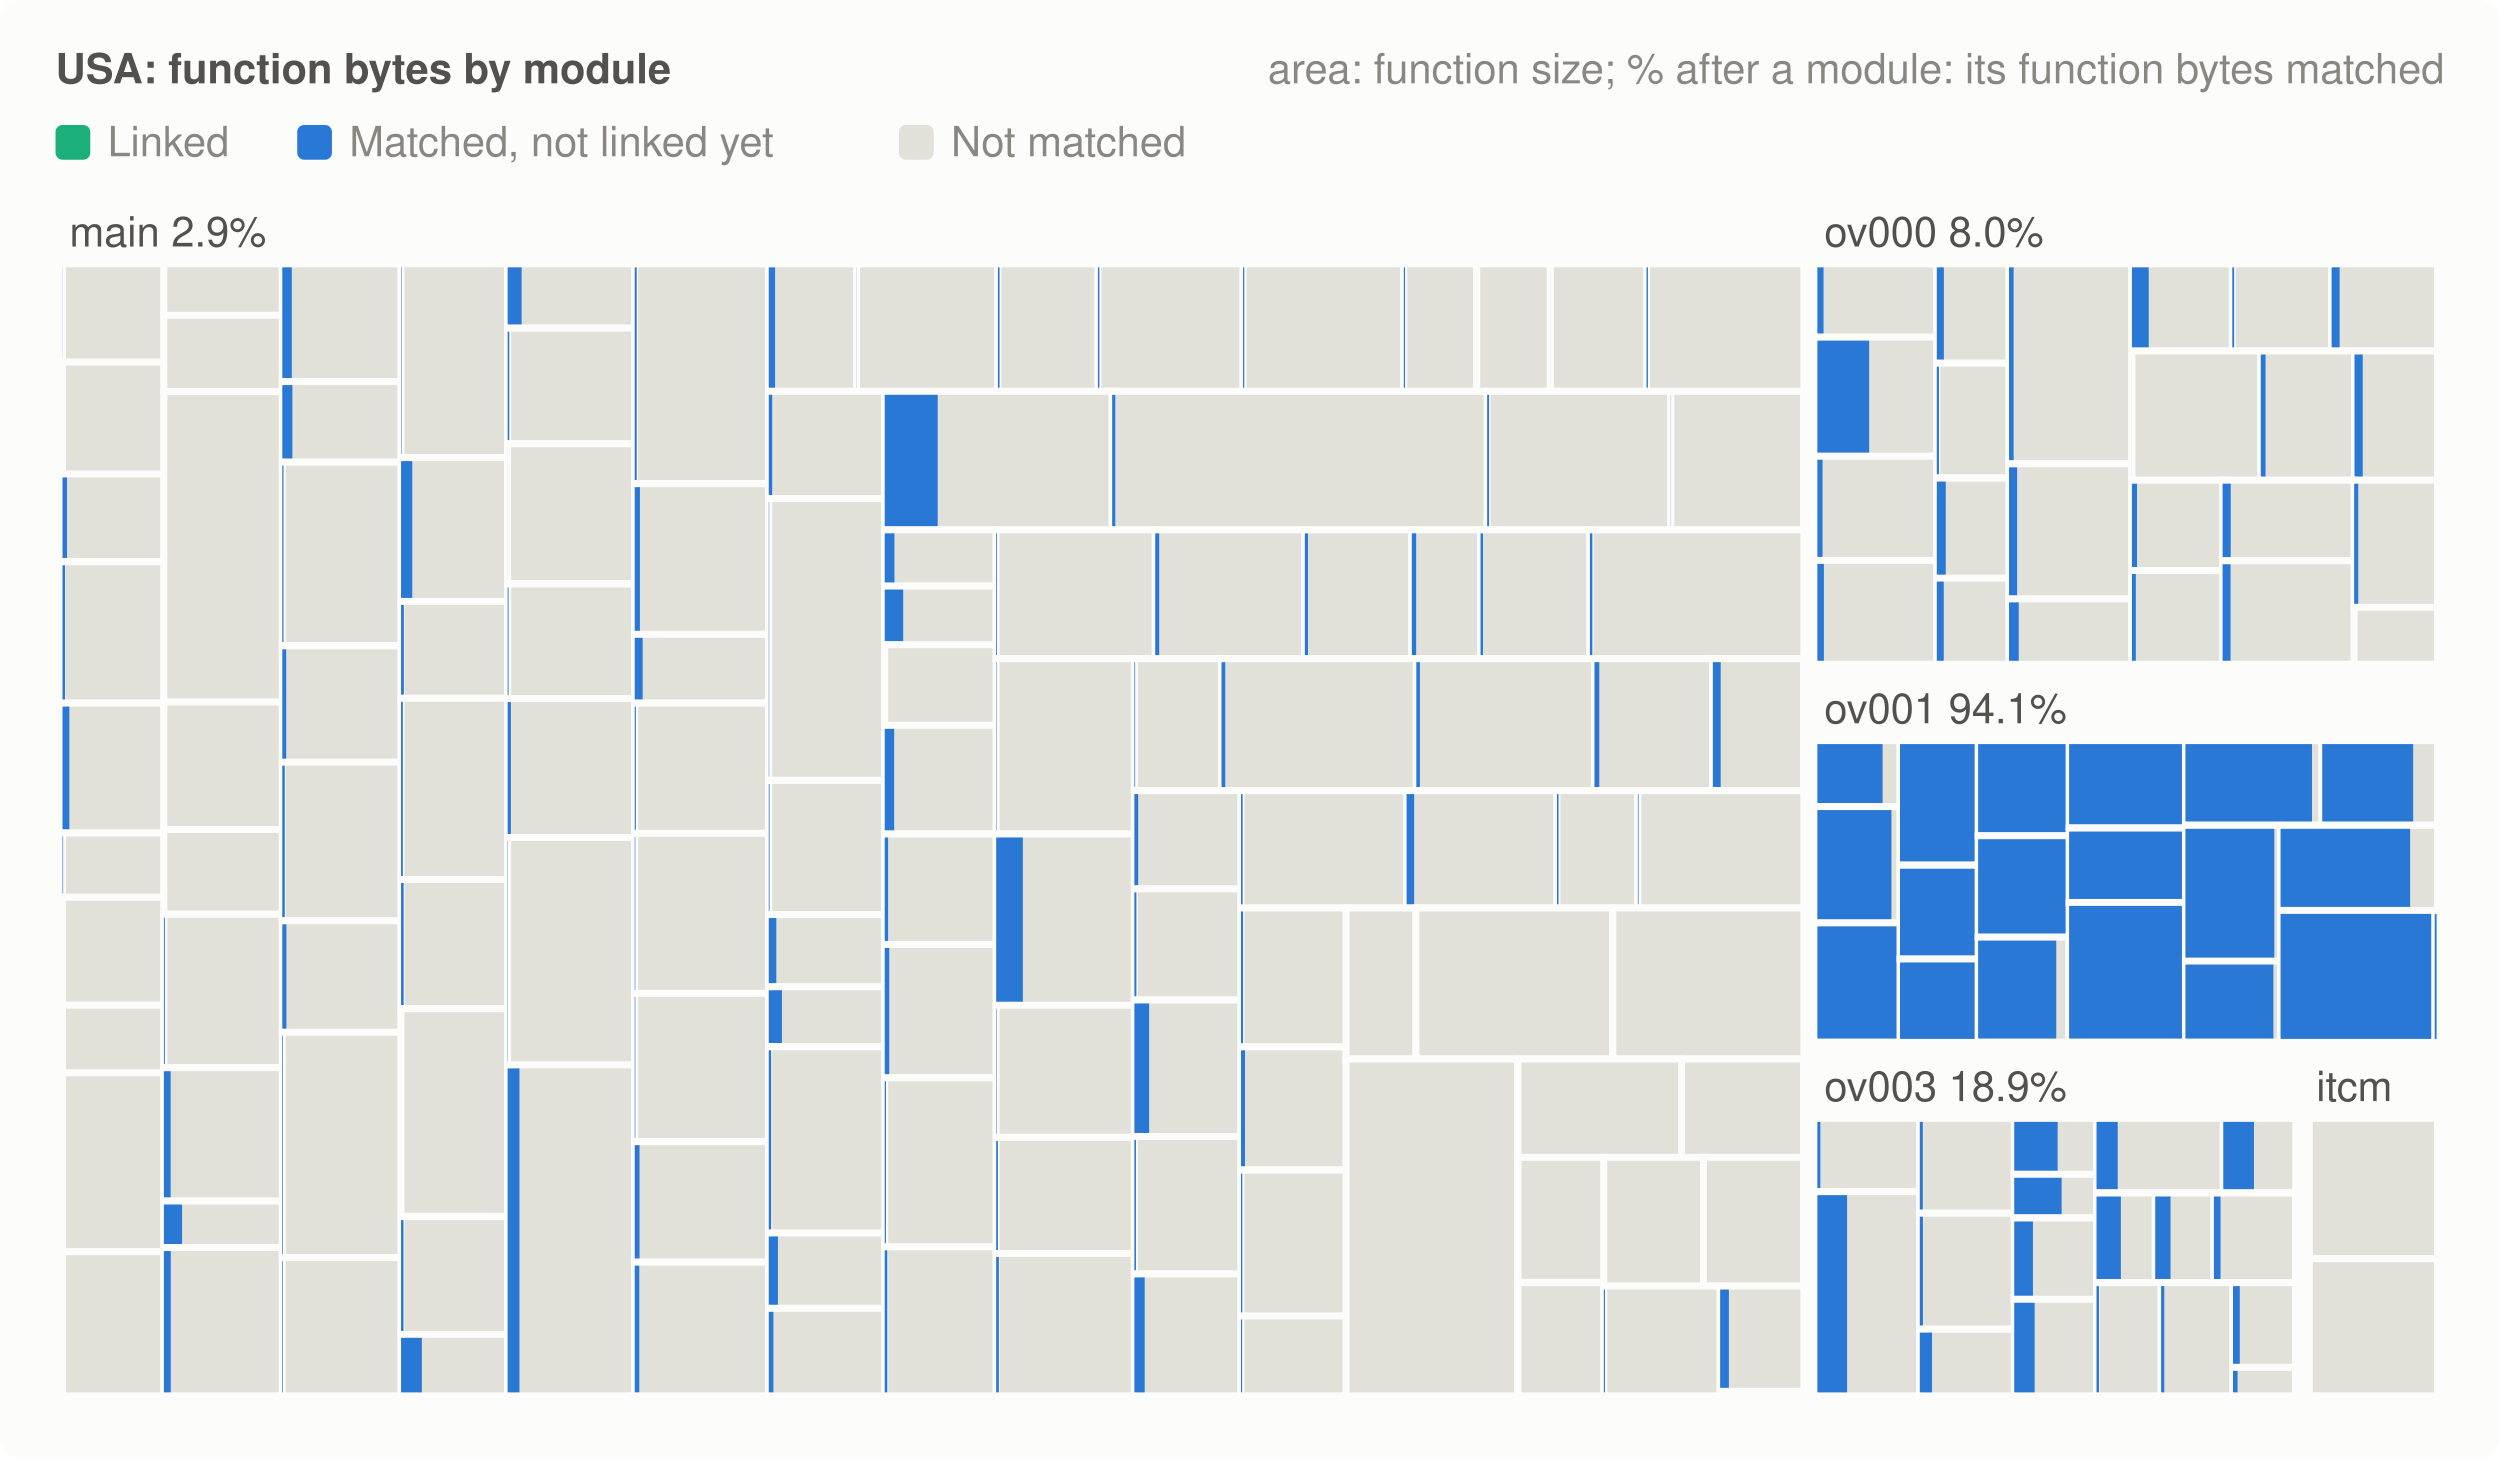
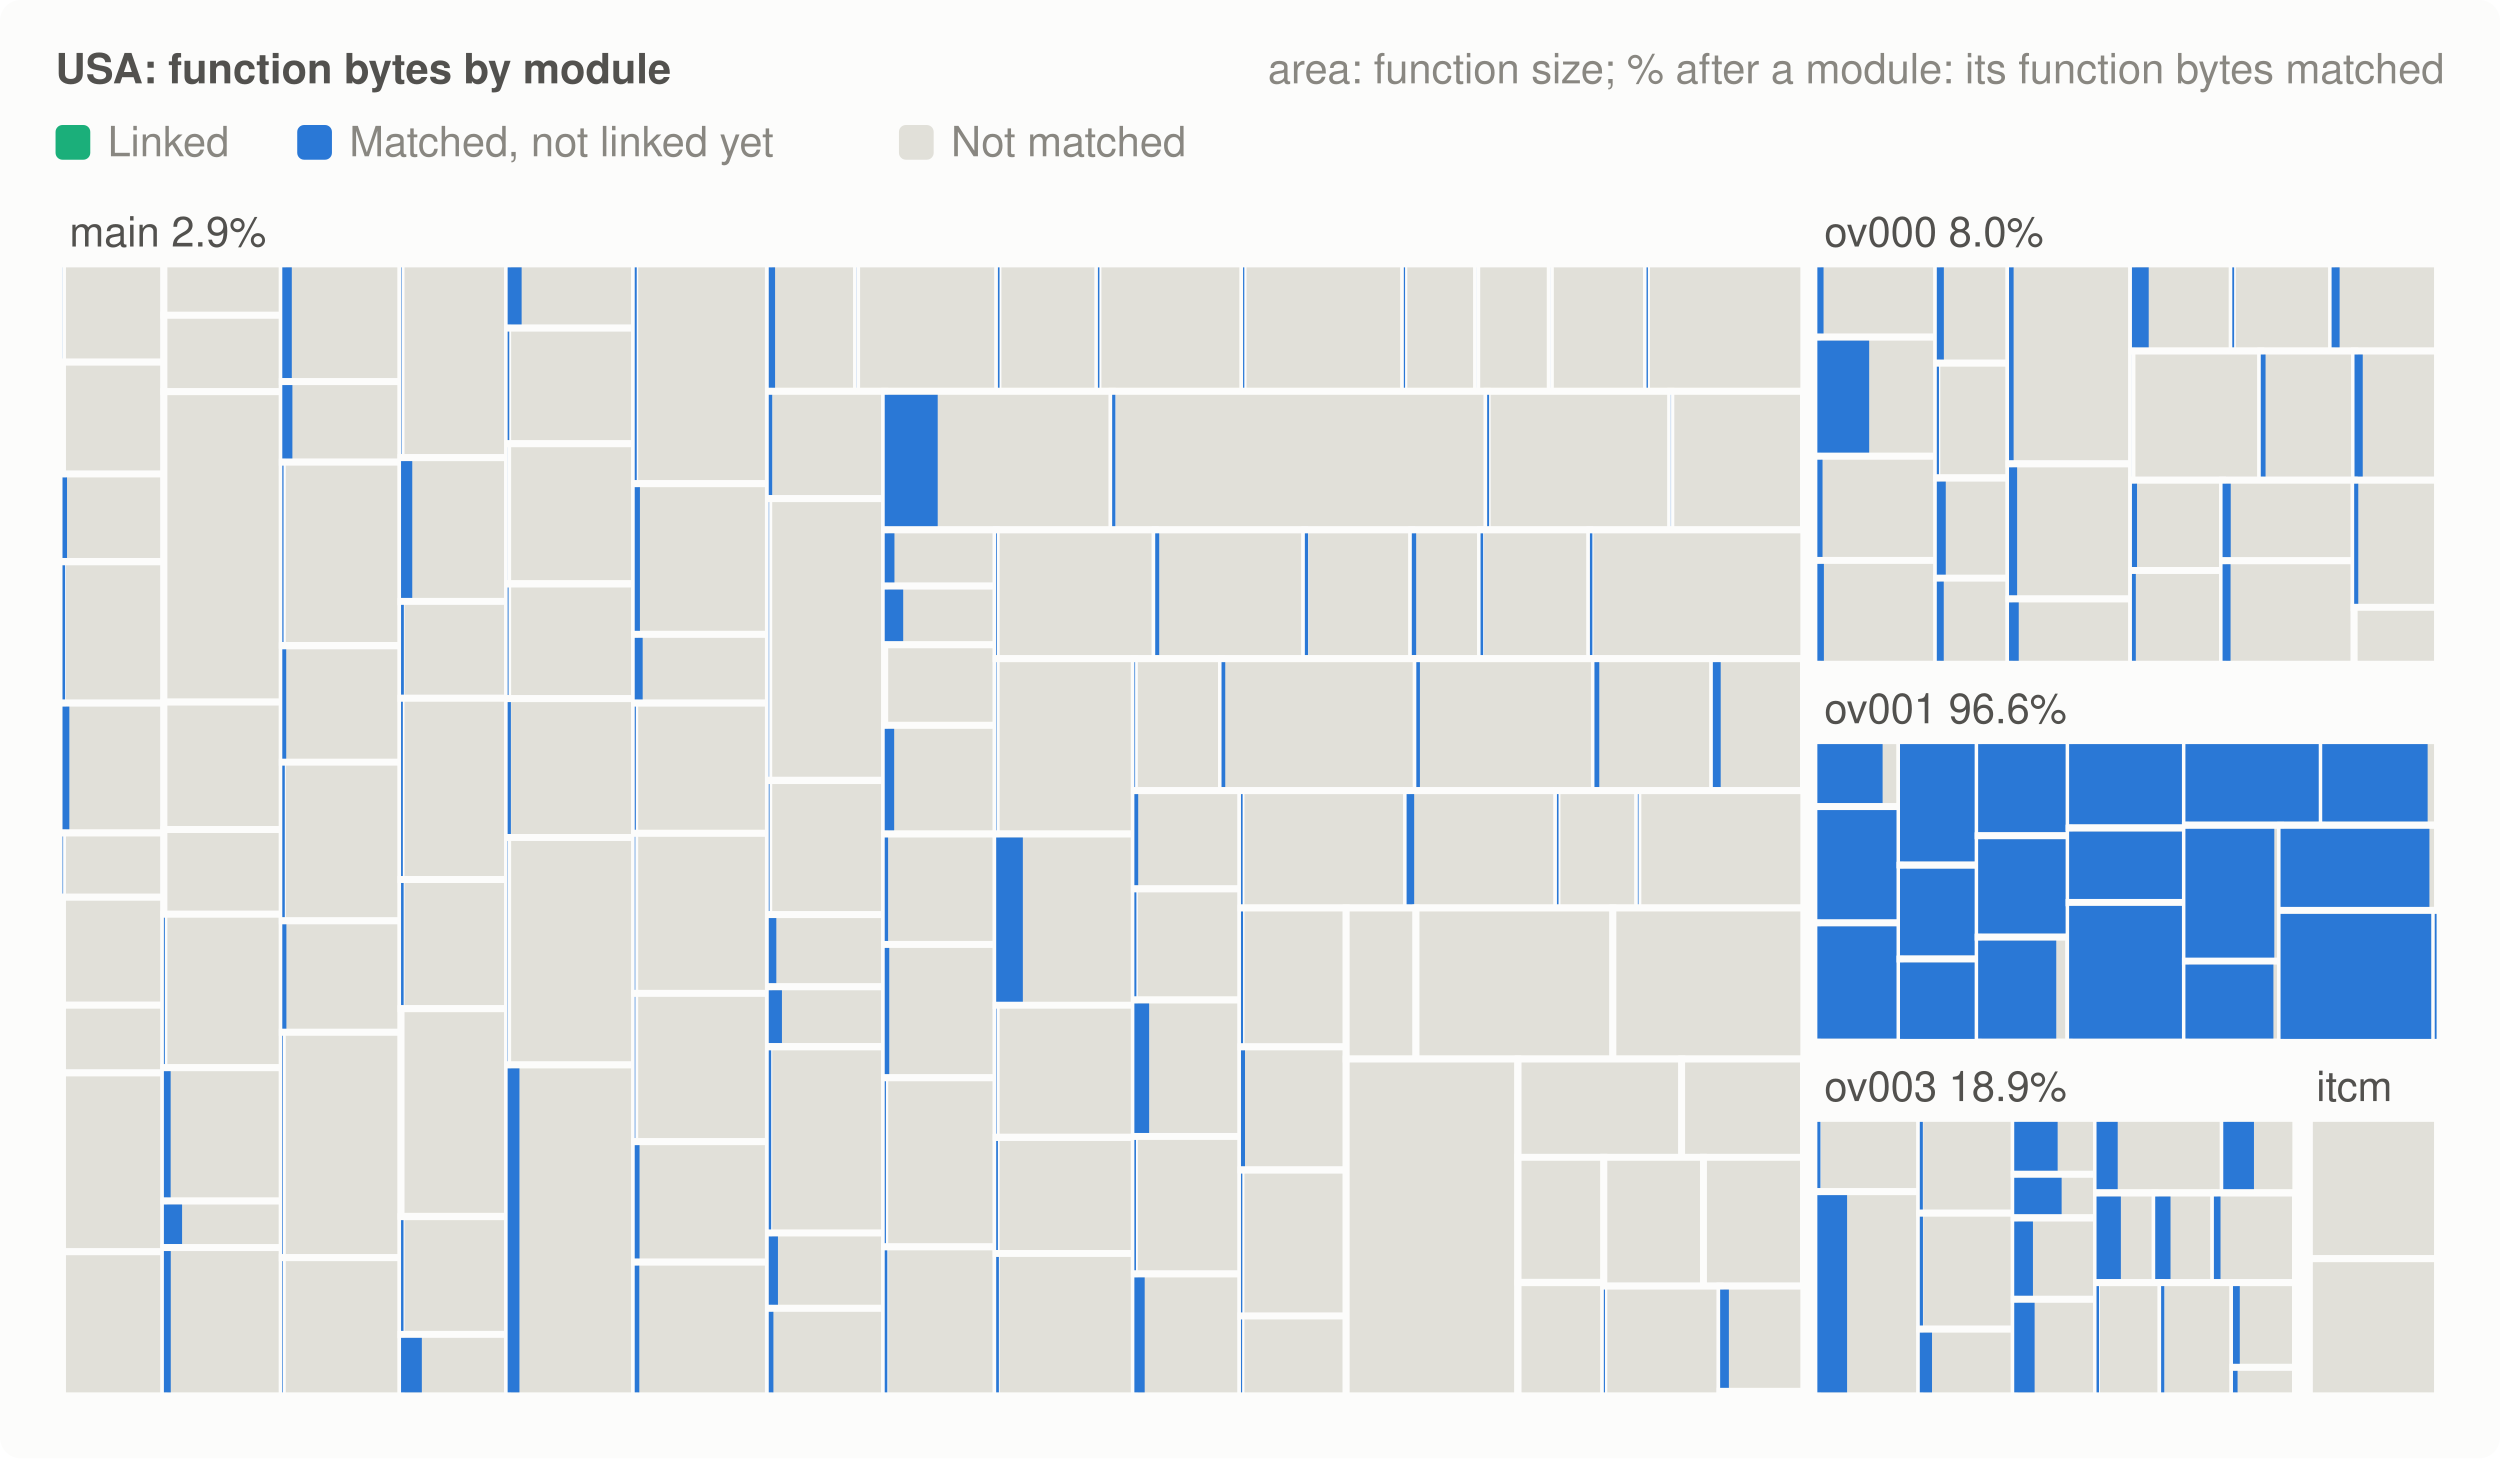
<svg xmlns="http://www.w3.org/2000/svg" viewBox="0 0 720 420" width="720" height="420" role="img" aria-label="Matched and linked code by module (USA)">
  <style>.bg{fill:#fcfcfb}.lbl{fill:#52514e}.muted{fill:#898781}.todo{fill:#e1e0d9}.gap{stroke:#fcfcfb}.matched{fill:#2a78d6}.linked{fill:#1baf7a}@media (prefers-color-scheme: dark){.bg{fill:#1a1a19}.lbl{fill:#c3c2b7}.muted{fill:#898781}.todo{fill:#2c2c2a}.gap{stroke:#1a1a19}.matched{fill:#3987e5}.linked{fill:#199e70}}text{font:12px -apple-system,BlinkMacSystemFont,'Segoe UI',Helvetica,Arial,sans-serif}.head{font-weight:600}</style>
  <rect class="bg" width="720" height="420" rx="6" />
  <text class="lbl head" x="16" y="24">USA: function bytes by module</text>
  <text class="muted" x="704" y="24" text-anchor="end">area: function size; % after a module: its function bytes matched</text>
  <rect class="linked" x="16" y="36" width="10" height="10" rx="2" />
  <text class="muted" x="31" y="45">Linked</text>
  <rect class="matched" x="85.6" y="36" width="10" height="10" rx="2" />
  <text class="muted" x="100.6" y="45">Matched, not linked yet</text>
  <rect class="todo" x="258.9" y="36" width="10" height="10" rx="2" />
  <text class="muted" x="273.9" y="45">Not matched</text>
  <rect class="todo gap" x="18.0" y="76.0" width="29.2" height="28.3" stroke-width="2" />
  <rect class="matched" x="18.0" y="77.0" width="0.03" height="26.3" />
  <rect class="todo gap" x="18.0" y="104.3" width="29.2" height="32.3" stroke-width="2" />
  <rect class="todo gap" x="18.0" y="136.5" width="29.2" height="25.2" stroke-width="2" />
  <rect class="matched" x="18.0" y="137.5" width="1.30" height="23.2" />
  <rect class="todo gap" x="18.0" y="161.8" width="29.2" height="40.7" stroke-width="2" />
  <rect class="matched" x="18.0" y="162.8" width="0.75" height="38.7" />
  <rect class="todo gap" x="18.0" y="202.5" width="29.2" height="37.4" stroke-width="2" />
  <rect class="matched" x="18.0" y="203.5" width="1.97" height="35.4" />
  <rect class="todo gap" x="18.0" y="239.9" width="29.2" height="18.5" stroke-width="2" />
  <rect class="matched" x="18.0" y="240.9" width="0.18" height="16.5" />
  <rect class="todo gap" x="18.0" y="258.4" width="29.2" height="31.1" stroke-width="2" />
  <rect class="todo gap" x="18.0" y="289.5" width="29.2" height="19.5" stroke-width="2" />
  <rect class="todo gap" x="18.0" y="309.0" width="29.2" height="51.5" stroke-width="2" />
  <rect class="todo gap" x="18.0" y="360.5" width="29.2" height="41.5" stroke-width="2" />
  <rect class="todo gap" x="47.2" y="76.0" width="34.1" height="14.8" stroke-width="2" />
  <rect class="todo gap" x="47.2" y="90.8" width="34.1" height="22.0" stroke-width="2" />
  <rect class="todo gap" x="47.2" y="112.8" width="34.1" height="89.4" stroke-width="2" />
  <rect class="todo gap" x="47.2" y="202.2" width="34.1" height="36.7" stroke-width="2" />
  <rect class="todo gap" x="47.2" y="238.9" width="34.1" height="24.4" stroke-width="2" />
  <rect class="todo gap" x="47.2" y="263.3" width="34.1" height="44.2" stroke-width="2" />
  <rect class="matched" x="47.2" y="264.3" width="0.28" height="42.2" />
  <rect class="todo gap" x="47.2" y="307.5" width="34.1" height="38.4" stroke-width="2" />
  <rect class="matched" x="47.2" y="308.5" width="1.95" height="36.4" />
  <rect class="todo gap" x="47.2" y="345.9" width="34.1" height="13.4" stroke-width="2" />
  <rect class="matched" x="47.2" y="346.9" width="5.24" height="11.4" />
  <rect class="todo gap" x="47.2" y="359.3" width="34.1" height="42.7" stroke-width="2" />
  <rect class="matched" x="47.2" y="360.3" width="1.98" height="40.7" />
  <rect class="todo gap" x="81.3" y="76.0" width="34.2" height="33.9" stroke-width="2" />
  <rect class="matched" x="81.3" y="77.0" width="2.74" height="31.9" />
  <rect class="todo gap" x="81.3" y="109.9" width="34.2" height="23.2" stroke-width="2" />
  <rect class="matched" x="81.3" y="110.9" width="2.91" height="21.2" />
  <rect class="todo gap" x="81.3" y="133.1" width="34.2" height="52.8" stroke-width="2" />
  <rect class="matched" x="81.3" y="134.1" width="0.36" height="50.8" />
  <rect class="todo gap" x="81.3" y="186.0" width="34.2" height="33.6" stroke-width="2" />
  <rect class="matched" x="81.3" y="187.0" width="1.13" height="31.6" />
  <rect class="todo gap" x="81.3" y="219.5" width="34.2" height="45.7" stroke-width="2" />
  <rect class="matched" x="81.3" y="220.5" width="0.72" height="43.7" />
  <rect class="todo gap" x="81.3" y="265.2" width="34.2" height="32.1" stroke-width="2" />
  <rect class="matched" x="81.3" y="266.2" width="1.18" height="30.1" />
  <rect class="todo gap" x="81.3" y="297.3" width="34.2" height="64.9" stroke-width="2" />
  <rect class="matched" x="81.3" y="298.3" width="0.20" height="62.9" />
  <rect class="todo gap" x="81.3" y="362.2" width="34.2" height="39.8" stroke-width="2" />
  <rect class="matched" x="81.3" y="363.2" width="0.19" height="37.8" />
  <rect class="todo gap" x="115.5" y="76.0" width="30.7" height="55.8" stroke-width="2" />
  <rect class="matched" x="115.5" y="77.0" width="0.15" height="53.8" />
  <rect class="todo gap" x="115.5" y="131.8" width="30.7" height="41.5" stroke-width="2" />
  <rect class="matched" x="115.5" y="132.8" width="3.23" height="39.5" />
  <rect class="todo gap" x="115.5" y="173.2" width="30.7" height="27.9" stroke-width="2" />
  <rect class="matched" x="115.5" y="174.2" width="0.81" height="25.9" />
  <rect class="todo gap" x="115.5" y="201.1" width="30.7" height="52.2" stroke-width="2" />
  <rect class="matched" x="115.5" y="202.1" width="0.52" height="50.2" />
  <rect class="todo gap" x="115.5" y="253.3" width="30.7" height="37.2" stroke-width="2" />
  <rect class="matched" x="115.5" y="254.3" width="0.75" height="35.2" />
  <rect class="todo gap" x="115.5" y="290.5" width="30.7" height="59.8" stroke-width="2" />
  <rect class="todo gap" x="115.5" y="350.4" width="30.7" height="34.0" stroke-width="2" />
  <rect class="matched" x="115.5" y="351.4" width="0.71" height="32.0" />
  <rect class="todo gap" x="115.5" y="384.3" width="30.7" height="17.7" stroke-width="2" />
  <rect class="matched" x="115.5" y="385.3" width="5.99" height="15.7" />
  <rect class="todo gap" x="146.2" y="76.0" width="36.6" height="18.5" stroke-width="2" />
  <rect class="matched" x="146.2" y="77.0" width="4.03" height="16.5" />
  <rect class="todo gap" x="146.2" y="94.5" width="36.6" height="33.3" stroke-width="2" />
  <rect class="matched" x="146.2" y="95.5" width="0.47" height="31.3" />
  <rect class="todo gap" x="146.2" y="127.8" width="36.6" height="40.3" stroke-width="2" />
  <rect class="matched" x="146.2" y="128.8" width="0.02" height="38.3" />
  <rect class="todo gap" x="146.2" y="168.2" width="36.6" height="33.0" stroke-width="2" />
  <rect class="matched" x="146.2" y="169.2" width="0.27" height="31.0" />
  <rect class="todo gap" x="146.2" y="201.2" width="36.6" height="40.0" stroke-width="2" />
  <rect class="matched" x="146.2" y="202.2" width="0.94" height="38.0" />
  <rect class="todo gap" x="146.2" y="241.2" width="36.6" height="65.5" stroke-width="2" />
  <rect class="matched" x="146.2" y="242.2" width="0.10" height="63.5" />
  <rect class="todo gap" x="146.2" y="306.7" width="36.6" height="95.3" stroke-width="2" />
  <rect class="matched" x="146.2" y="307.7" width="3.40" height="93.3" />
  <rect class="todo gap" x="182.8" y="76.0" width="38.5" height="63.3" stroke-width="2" />
  <rect class="matched" x="182.8" y="77.0" width="0.58" height="61.3" />
  <rect class="todo gap" x="182.8" y="139.3" width="38.5" height="43.4" stroke-width="2" />
  <rect class="matched" x="182.8" y="140.3" width="1.50" height="41.4" />
  <rect class="todo gap" x="182.8" y="182.7" width="38.5" height="19.8" stroke-width="2" />
  <rect class="matched" x="182.8" y="183.7" width="2.29" height="17.8" />
  <rect class="todo gap" x="182.8" y="202.5" width="38.5" height="37.5" stroke-width="2" />
  <rect class="matched" x="182.8" y="203.5" width="0.33" height="35.5" />
  <rect class="todo gap" x="182.8" y="240.0" width="38.5" height="46.1" stroke-width="2" />
  <rect class="matched" x="182.8" y="241.0" width="0.17" height="44.1" />
  <rect class="todo gap" x="182.8" y="286.1" width="38.5" height="42.7" stroke-width="2" />
  <rect class="matched" x="182.8" y="287.1" width="0.18" height="40.7" />
  <rect class="todo gap" x="182.8" y="328.8" width="38.5" height="34.7" stroke-width="2" />
  <rect class="matched" x="182.8" y="329.8" width="1.39" height="32.7" />
  <rect class="todo gap" x="182.8" y="363.5" width="38.5" height="38.5" stroke-width="2" />
  <rect class="matched" x="182.8" y="364.5" width="1.32" height="36.5" />
  <rect class="todo gap" x="221.4" y="76.0" width="25.3" height="36.7" stroke-width="2" />
  <rect class="matched" x="221.4" y="77.0" width="1.82" height="34.7" />
  <rect class="todo gap" x="246.7" y="76.0" width="40.7" height="36.7" stroke-width="2" />
  <rect class="matched" x="246.7" y="77.0" width="0.04" height="34.7" />
  <rect class="todo gap" x="287.4" y="76.0" width="28.9" height="36.7" stroke-width="2" />
  <rect class="matched" x="287.4" y="77.0" width="0.47" height="34.7" />
  <rect class="todo gap" x="316.2" y="76.0" width="41.8" height="36.7" stroke-width="2" />
  <rect class="matched" x="316.2" y="77.0" width="0.43" height="34.7" />
  <rect class="todo gap" x="358.0" y="76.0" width="46.3" height="36.7" stroke-width="2" />
  <rect class="matched" x="358.0" y="77.0" width="0.36" height="34.7" />
  <rect class="todo gap" x="404.3" y="76.0" width="21.0" height="36.7" stroke-width="2" />
  <rect class="matched" x="404.3" y="77.0" width="0.36" height="34.7" />
  <rect class="todo gap" x="425.3" y="76.0" width="21.2" height="36.7" stroke-width="2" />
  <rect class="matched" x="425.3" y="77.0" width="0.01" height="34.7" />
  <rect class="todo gap" x="446.5" y="76.0" width="27.7" height="36.7" stroke-width="2" />
  <rect class="matched" x="446.5" y="77.0" width="0.01" height="34.7" />
  <rect class="todo gap" x="474.2" y="76.0" width="45.3" height="36.7" stroke-width="2" />
  <rect class="matched" x="474.2" y="77.0" width="0.40" height="34.7" />
  <rect class="todo gap" x="221.4" y="112.7" width="33.4" height="30.9" stroke-width="2" />
  <rect class="matched" x="221.4" y="113.7" width="1.00" height="28.9" />
  <rect class="todo gap" x="221.4" y="143.6" width="33.4" height="81.1" stroke-width="2" />
  <rect class="matched" x="221.4" y="144.6" width="0.12" height="79.1" />
  <rect class="todo gap" x="221.4" y="224.8" width="33.4" height="38.6" stroke-width="2" />
  <rect class="matched" x="221.4" y="225.8" width="0.23" height="36.6" />
  <rect class="todo gap" x="221.4" y="263.4" width="33.4" height="20.8" stroke-width="2" />
  <rect class="matched" x="221.4" y="264.4" width="2.18" height="18.8" />
  <rect class="todo gap" x="221.4" y="284.2" width="33.4" height="17.2" stroke-width="2" />
  <rect class="matched" x="221.4" y="285.2" width="3.80" height="15.2" />
  <rect class="todo gap" x="221.4" y="301.5" width="33.4" height="53.7" stroke-width="2" />
  <rect class="matched" x="221.4" y="302.5" width="0.70" height="51.7" />
  <rect class="todo gap" x="221.4" y="355.1" width="33.4" height="21.7" stroke-width="2" />
  <rect class="matched" x="221.4" y="356.1" width="2.65" height="19.7" />
  <rect class="todo gap" x="221.4" y="376.8" width="33.4" height="25.2" stroke-width="2" />
  <rect class="matched" x="221.4" y="377.8" width="1.34" height="23.2" />
  <rect class="todo gap" x="254.8" y="112.7" width="65.5" height="39.9" stroke-width="2" />
  <rect class="matched" x="254.8" y="113.7" width="15.26" height="37.9" />
  <rect class="todo gap" x="320.3" y="112.7" width="108.0" height="39.9" stroke-width="2" />
  <rect class="matched" x="320.3" y="113.7" width="0.93" height="37.9" />
  <rect class="todo gap" x="428.3" y="112.7" width="52.9" height="39.9" stroke-width="2" />
  <rect class="matched" x="428.3" y="113.7" width="0.56" height="37.9" />
  <rect class="todo gap" x="481.2" y="112.7" width="38.2" height="39.9" stroke-width="2" />
  <rect class="matched" x="481.2" y="113.7" width="0.06" height="37.9" />
  <rect class="todo gap" x="254.8" y="152.6" width="32.1" height="16.2" stroke-width="2" />
  <rect class="matched" x="254.8" y="153.6" width="2.80" height="14.2" />
  <rect class="todo gap" x="254.8" y="168.8" width="32.1" height="16.9" stroke-width="2" />
  <rect class="matched" x="254.8" y="169.8" width="5.32" height="14.9" />
  <rect class="todo gap" x="254.8" y="185.7" width="32.1" height="23.2" stroke-width="2" />
  <rect class="todo gap" x="254.8" y="208.9" width="32.1" height="31.3" stroke-width="2" />
  <rect class="matched" x="254.8" y="209.9" width="2.72" height="29.3" />
  <rect class="todo gap" x="254.8" y="240.2" width="32.1" height="31.8" stroke-width="2" />
  <rect class="matched" x="254.8" y="241.2" width="0.98" height="29.8" />
  <rect class="todo gap" x="254.8" y="272.0" width="32.1" height="38.4" stroke-width="2" />
  <rect class="matched" x="254.8" y="273.0" width="1.30" height="36.4" />
  <rect class="todo gap" x="254.8" y="310.4" width="32.1" height="48.7" stroke-width="2" />
  <rect class="matched" x="254.8" y="311.4" width="0.35" height="46.7" />
  <rect class="todo gap" x="254.8" y="359.1" width="32.1" height="42.9" stroke-width="2" />
  <rect class="matched" x="254.8" y="360.1" width="0.75" height="40.9" />
  <rect class="todo gap" x="286.9" y="152.6" width="45.8" height="37.1" stroke-width="2" />
  <rect class="matched" x="286.9" y="153.6" width="0.23" height="35.1" />
  <rect class="todo gap" x="332.7" y="152.6" width="43.1" height="37.1" stroke-width="2" />
  <rect class="matched" x="332.7" y="153.6" width="1.15" height="35.1" />
  <rect class="todo gap" x="375.8" y="152.6" width="30.8" height="37.1" stroke-width="2" />
  <rect class="matched" x="375.8" y="153.6" width="0.92" height="35.1" />
  <rect class="todo gap" x="406.6" y="152.6" width="19.8" height="37.1" stroke-width="2" />
  <rect class="matched" x="406.6" y="153.6" width="1.25" height="35.1" />
  <rect class="todo gap" x="426.4" y="152.6" width="31.5" height="37.1" stroke-width="2" />
  <rect class="matched" x="426.4" y="153.6" width="0.75" height="35.1" />
  <rect class="todo gap" x="457.9" y="152.6" width="61.6" height="37.1" stroke-width="2" />
  <rect class="matched" x="457.9" y="153.6" width="0.70" height="35.1" />
  <rect class="todo gap" x="286.9" y="189.7" width="39.8" height="50.5" stroke-width="2" />
  <rect class="matched" x="286.9" y="190.7" width="0.13" height="48.5" />
  <rect class="todo gap" x="286.9" y="240.2" width="39.8" height="49.4" stroke-width="2" />
  <rect class="matched" x="286.9" y="241.2" width="7.68" height="47.4" />
  <rect class="todo gap" x="286.9" y="289.5" width="39.8" height="38.0" stroke-width="2" />
  <rect class="matched" x="286.9" y="290.5" width="0.14" height="36.0" />
  <rect class="todo gap" x="286.9" y="327.6" width="39.8" height="33.5" stroke-width="2" />
  <rect class="matched" x="286.9" y="328.6" width="0.50" height="31.5" />
  <rect class="todo gap" x="286.9" y="361.0" width="39.8" height="41.0" stroke-width="2" />
  <rect class="matched" x="286.9" y="362.0" width="0.78" height="39.0" />
  <rect class="todo gap" x="326.7" y="189.7" width="25.1" height="38.0" stroke-width="2" />
  <rect class="matched" x="326.7" y="190.7" width="0.21" height="36.0" />
  <rect class="todo gap" x="351.8" y="189.7" width="56.1" height="38.0" stroke-width="2" />
  <rect class="matched" x="351.8" y="190.7" width="1.07" height="36.0" />
  <rect class="todo gap" x="407.9" y="189.7" width="51.3" height="38.0" stroke-width="2" />
  <rect class="matched" x="407.9" y="190.7" width="1.04" height="36.0" />
  <rect class="todo gap" x="459.2" y="189.7" width="34.1" height="38.0" stroke-width="2" />
  <rect class="matched" x="459.2" y="190.7" width="1.39" height="36.0" />
  <rect class="todo gap" x="493.3" y="189.7" width="26.1" height="38.0" stroke-width="2" />
  <rect class="matched" x="493.3" y="190.7" width="2.26" height="36.0" />
  <rect class="todo gap" x="326.7" y="227.7" width="30.7" height="28.3" stroke-width="2" />
  <rect class="matched" x="326.7" y="228.7" width="1.10" height="26.3" />
  <rect class="todo gap" x="326.7" y="256.0" width="30.7" height="32.0" stroke-width="2" />
  <rect class="matched" x="326.7" y="257.0" width="0.58" height="30.0" />
  <rect class="todo gap" x="326.7" y="288.0" width="30.7" height="39.3" stroke-width="2" />
  <rect class="matched" x="326.7" y="289.0" width="4.25" height="37.3" />
  <rect class="todo gap" x="326.7" y="327.3" width="30.7" height="39.6" stroke-width="2" />
  <rect class="matched" x="326.7" y="328.3" width="0.46" height="37.6" />
  <rect class="todo gap" x="326.7" y="366.9" width="30.7" height="35.1" stroke-width="2" />
  <rect class="matched" x="326.7" y="367.9" width="2.97" height="33.1" />
  <rect class="todo gap" x="357.4" y="227.7" width="47.7" height="33.8" stroke-width="2" />
  <rect class="matched" x="357.4" y="228.7" width="0.48" height="31.8" />
  <rect class="todo gap" x="405.1" y="227.7" width="43.3" height="33.8" stroke-width="2" />
  <rect class="matched" x="405.1" y="228.7" width="2.18" height="31.8" />
  <rect class="todo gap" x="448.4" y="227.7" width="23.3" height="33.8" stroke-width="2" />
  <rect class="matched" x="448.4" y="228.7" width="0.46" height="31.8" />
  <rect class="todo gap" x="471.7" y="227.7" width="47.8" height="33.8" stroke-width="2" />
  <rect class="matched" x="471.7" y="228.7" width="0.20" height="31.8" />
  <rect class="todo gap" x="357.4" y="261.5" width="30.3" height="40.0" stroke-width="2" />
  <rect class="matched" x="357.4" y="262.5" width="0.60" height="38.0" />
  <rect class="todo gap" x="357.4" y="301.5" width="30.3" height="35.4" stroke-width="2" />
  <rect class="matched" x="357.4" y="302.5" width="1.16" height="33.4" />
  <rect class="todo gap" x="357.4" y="337.0" width="30.3" height="42.1" stroke-width="2" />
  <rect class="matched" x="357.4" y="338.0" width="0.39" height="40.1" />
  <rect class="todo gap" x="357.4" y="379.0" width="30.3" height="23.0" stroke-width="2" />
  <rect class="matched" x="357.4" y="380.0" width="0.33" height="21.0" />
  <rect class="todo gap" x="387.7" y="261.5" width="20.1" height="43.5" stroke-width="2" />
  <rect class="todo gap" x="407.8" y="261.5" width="56.7" height="43.5" stroke-width="2" />
  <rect class="todo gap" x="464.5" y="261.5" width="55.0" height="43.5" stroke-width="2" />
  <rect class="todo gap" x="387.7" y="305.0" width="49.4" height="97.0" stroke-width="2" />
  <rect class="todo gap" x="437.2" y="305.0" width="47.2" height="28.4" stroke-width="2" />
  <rect class="todo gap" x="484.3" y="305.0" width="35.1" height="28.4" stroke-width="2" />
  <rect class="todo gap" x="437.2" y="333.3" width="24.7" height="36.0" stroke-width="2" />
  <rect class="todo gap" x="437.2" y="369.4" width="24.7" height="32.6" stroke-width="2" />
  <rect class="todo gap" x="461.9" y="333.3" width="28.7" height="37.1" stroke-width="2" />
  <rect class="todo gap" x="490.6" y="333.3" width="28.8" height="37.1" stroke-width="2" />
  <rect class="todo gap" x="461.9" y="370.4" width="33.5" height="31.6" stroke-width="2" />
  <rect class="matched" x="461.9" y="371.4" width="0.33" height="29.6" />
  <rect class="todo gap" x="495.4" y="370.4" width="24.1" height="30.4" stroke-width="2" />
  <rect class="matched" x="495.4" y="371.4" width="2.52" height="28.4" />
  <rect class="todo gap" x="495.4" y="400.7" width="24.1" height="1.3" stroke-width="2" />
  <rect class="matched" x="495.4" y="401.7" width="0.75" height="0.0" />
  <text class="lbl" x="20.0" y="71.0">main 2.9%</text>
  <rect class="todo gap" x="523.4" y="76.0" width="34.4" height="21.1" stroke-width="2" />
  <rect class="matched" x="523.4" y="77.0" width="1.78" height="19.1" />
  <rect class="todo gap" x="523.4" y="97.1" width="34.4" height="34.3" stroke-width="2" />
  <rect class="matched" x="523.4" y="98.1" width="14.92" height="32.3" />
  <rect class="todo gap" x="523.4" y="131.4" width="34.4" height="30.1" stroke-width="2" />
  <rect class="matched" x="523.4" y="132.4" width="1.49" height="28.1" />
  <rect class="todo gap" x="523.4" y="161.4" width="34.4" height="29.9" stroke-width="2" />
  <rect class="matched" x="523.4" y="162.4" width="1.88" height="27.9" />
  <rect class="todo gap" x="557.8" y="76.0" width="20.8" height="28.6" stroke-width="2" />
  <rect class="matched" x="557.8" y="77.0" width="2.03" height="26.6" />
  <rect class="todo gap" x="557.8" y="104.6" width="20.8" height="33.0" stroke-width="2" />
  <rect class="matched" x="557.8" y="105.6" width="0.62" height="31.0" />
  <rect class="todo gap" x="557.8" y="137.7" width="20.8" height="28.9" stroke-width="2" />
  <rect class="matched" x="557.8" y="138.7" width="2.58" height="26.9" />
  <rect class="todo gap" x="557.8" y="166.5" width="20.8" height="24.8" stroke-width="2" />
  <rect class="matched" x="557.8" y="167.5" width="2.00" height="22.8" />
  <rect class="todo gap" x="578.6" y="76.0" width="35.3" height="57.6" stroke-width="2" />
  <rect class="matched" x="578.6" y="77.0" width="1.32" height="55.6" />
  <rect class="todo gap" x="578.6" y="133.6" width="35.3" height="38.9" stroke-width="2" />
  <rect class="matched" x="578.6" y="134.6" width="2.33" height="36.9" />
  <rect class="todo gap" x="578.6" y="172.5" width="35.3" height="18.8" stroke-width="2" />
  <rect class="matched" x="578.6" y="173.5" width="2.80" height="16.8" />
  <rect class="todo gap" x="614.0" y="76.0" width="28.9" height="25.1" stroke-width="2" />
  <rect class="matched" x="614.0" y="77.0" width="4.83" height="23.1" />
  <rect class="todo gap" x="642.9" y="76.0" width="28.7" height="25.1" stroke-width="2" />
  <rect class="matched" x="642.9" y="77.0" width="0.53" height="23.1" />
  <rect class="todo gap" x="671.5" y="76.0" width="30.5" height="25.1" stroke-width="2" />
  <rect class="matched" x="671.5" y="77.0" width="2.31" height="23.1" />
  <rect class="todo gap" x="614.0" y="101.1" width="37.1" height="37.2" stroke-width="2" />
  <rect class="matched" x="614.0" y="102.1" width="0.01" height="35.2" />
  <rect class="todo gap" x="651.1" y="101.1" width="27.1" height="37.2" stroke-width="2" />
  <rect class="matched" x="651.1" y="102.1" width="1.38" height="35.2" />
  <rect class="todo gap" x="678.1" y="101.1" width="23.9" height="37.2" stroke-width="2" />
  <rect class="matched" x="678.1" y="102.1" width="2.37" height="35.2" />
  <rect class="todo gap" x="614.0" y="138.3" width="26.1" height="26.0" stroke-width="2" />
  <rect class="matched" x="614.0" y="139.3" width="1.46" height="24.0" />
  <rect class="todo gap" x="614.0" y="164.3" width="26.1" height="27.0" stroke-width="2" />
  <rect class="matched" x="614.0" y="165.3" width="1.12" height="25.0" />
  <rect class="todo gap" x="640.1" y="138.3" width="37.9" height="23.2" stroke-width="2" />
  <rect class="matched" x="640.1" y="139.3" width="2.35" height="21.2" />
  <rect class="todo gap" x="640.1" y="161.5" width="37.9" height="29.8" stroke-width="2" />
  <rect class="matched" x="640.1" y="162.5" width="2.30" height="27.8" />
  <rect class="todo gap" x="678.0" y="138.3" width="24.0" height="36.7" stroke-width="2" />
  <rect class="matched" x="678.0" y="139.3" width="1.18" height="34.7" />
  <rect class="todo gap" x="678.0" y="174.9" width="24.0" height="16.4" stroke-width="2" />
  <text class="lbl" x="525.4" y="71.0">ov000 8.0%</text>
  <rect class="todo gap" x="523.4" y="213.3" width="23.8" height="19.0" stroke-width="2" />
  <rect class="matched" x="523.4" y="214.3" width="18.79" height="17.0" />
  <rect class="todo gap" x="523.4" y="232.3" width="23.8" height="33.5" stroke-width="2" />
-   <rect class="matched" x="523.4" y="233.3" width="21.33" height="31.5" />
+   <rect class="matched" x="523.4" y="233.3" width="23.36" height="31.5" />
  <rect class="todo gap" x="523.4" y="265.8" width="23.8" height="34.3" stroke-width="2" />
  <rect class="matched" x="523.4" y="266.8" width="23.78" height="32.3" />
  <rect class="todo gap" x="547.2" y="213.3" width="22.5" height="35.8" stroke-width="2" />
  <rect class="matched" x="547.2" y="214.3" width="22.28" height="33.8" />
  <rect class="todo gap" x="547.2" y="249.2" width="22.5" height="27.0" stroke-width="2" />
  <rect class="matched" x="547.2" y="250.2" width="22.19" height="25.0" />
  <rect class="todo gap" x="547.2" y="276.2" width="22.5" height="24.0" stroke-width="2" />
  <rect class="matched" x="547.2" y="277.2" width="22.51" height="22.0" />
  <rect class="todo gap" x="569.7" y="213.3" width="26.1" height="27.4" stroke-width="2" />
  <rect class="matched" x="569.7" y="214.3" width="26.12" height="25.4" />
  <rect class="todo gap" x="569.7" y="240.7" width="26.1" height="29.2" stroke-width="2" />
  <rect class="matched" x="569.7" y="241.7" width="26.12" height="27.2" />
  <rect class="todo gap" x="569.7" y="269.9" width="26.1" height="30.2" stroke-width="2" />
  <rect class="matched" x="569.7" y="270.9" width="22.50" height="28.2" />
  <rect class="todo gap" x="595.9" y="213.3" width="33.6" height="25.1" stroke-width="2" />
  <rect class="matched" x="595.9" y="214.3" width="33.56" height="23.1" />
  <rect class="todo gap" x="595.9" y="238.5" width="33.6" height="21.5" stroke-width="2" />
  <rect class="matched" x="595.9" y="239.5" width="33.36" height="19.5" />
  <rect class="todo gap" x="595.9" y="259.9" width="33.6" height="40.2" stroke-width="2" />
  <rect class="matched" x="595.9" y="260.9" width="32.60" height="38.2" />
  <rect class="todo gap" x="629.4" y="213.3" width="39.3" height="24.3" stroke-width="2" />
-   <rect class="matched" x="629.4" y="214.3" width="36.45" height="22.3" />
+   <rect class="matched" x="629.4" y="214.3" width="39.33" height="22.3" />
  <rect class="todo gap" x="668.8" y="213.3" width="33.2" height="24.3" stroke-width="2" />
-   <rect class="matched" x="668.8" y="214.3" width="26.19" height="22.3" />
+   <rect class="matched" x="668.8" y="214.3" width="30.36" height="22.3" />
  <rect class="todo gap" x="629.4" y="237.7" width="27.4" height="39.2" stroke-width="2" />
  <rect class="matched" x="629.4" y="238.7" width="25.60" height="37.2" />
  <rect class="todo gap" x="629.4" y="276.8" width="27.4" height="23.3" stroke-width="2" />
  <rect class="matched" x="629.4" y="277.8" width="25.34" height="21.3" />
  <rect class="todo gap" x="656.8" y="237.7" width="45.2" height="24.5" stroke-width="2" />
-   <rect class="matched" x="656.8" y="238.7" width="37.31" height="22.5" />
+   <rect class="matched" x="656.8" y="238.7" width="42.87" height="22.5" />
  <rect class="todo gap" x="656.8" y="262.2" width="44.4" height="38.0" stroke-width="2" />
  <rect class="matched" x="656.8" y="263.2" width="44.37" height="36.0" />
  <rect class="todo gap" x="701.2" y="262.2" width="0.8" height="38.0" stroke-width="2" />
  <rect class="matched" x="701.2" y="263.2" width="0.54" height="36.0" />
-   <text class="lbl" x="525.4" y="208.3">ov001 94.1%</text>
+   <text class="lbl" x="525.4" y="208.3">ov001 96.6%</text>
  <rect class="todo gap" x="523.4" y="322.1" width="29.5" height="21.1" stroke-width="2" />
  <rect class="matched" x="523.4" y="323.1" width="0.89" height="19.1" />
  <rect class="todo gap" x="523.4" y="343.2" width="29.5" height="58.8" stroke-width="2" />
  <rect class="matched" x="523.4" y="344.2" width="8.56" height="56.8" />
  <rect class="todo gap" x="552.9" y="322.1" width="27.2" height="27.3" stroke-width="2" />
  <rect class="matched" x="552.9" y="323.1" width="0.88" height="25.3" />
  <rect class="todo gap" x="552.9" y="349.4" width="27.2" height="33.4" stroke-width="2" />
  <rect class="matched" x="552.9" y="350.4" width="0.91" height="31.4" />
  <rect class="todo gap" x="552.9" y="382.8" width="27.2" height="19.2" stroke-width="2" />
  <rect class="matched" x="552.9" y="383.8" width="3.52" height="17.2" />
  <rect class="todo gap" x="580.1" y="322.1" width="23.7" height="16.1" stroke-width="2" />
  <rect class="matched" x="580.1" y="323.1" width="12.50" height="14.1" />
  <rect class="todo gap" x="580.1" y="338.2" width="23.7" height="12.5" stroke-width="2" />
  <rect class="matched" x="580.1" y="339.2" width="13.65" height="10.5" />
  <rect class="todo gap" x="580.1" y="350.8" width="23.7" height="23.4" stroke-width="2" />
  <rect class="matched" x="580.1" y="351.8" width="5.39" height="21.4" />
  <rect class="todo gap" x="580.1" y="374.2" width="23.7" height="27.8" stroke-width="2" />
  <rect class="matched" x="580.1" y="375.2" width="5.87" height="25.8" />
  <rect class="todo gap" x="603.8" y="322.1" width="36.5" height="21.4" stroke-width="2" />
  <rect class="matched" x="603.8" y="323.1" width="6.10" height="19.4" />
  <rect class="todo gap" x="640.3" y="322.1" width="20.9" height="21.4" stroke-width="2" />
  <rect class="matched" x="640.3" y="323.1" width="8.84" height="19.4" />
  <rect class="todo gap" x="603.8" y="343.6" width="16.9" height="25.8" stroke-width="2" />
  <rect class="matched" x="603.8" y="344.6" width="7.01" height="23.8" />
  <rect class="todo gap" x="620.7" y="343.6" width="16.9" height="25.8" stroke-width="2" />
  <rect class="matched" x="620.7" y="344.6" width="4.41" height="23.8" />
  <rect class="todo gap" x="637.6" y="343.6" width="23.5" height="25.8" stroke-width="2" />
  <rect class="matched" x="637.6" y="344.6" width="1.91" height="23.8" />
  <rect class="todo gap" x="603.8" y="369.4" width="18.6" height="32.6" stroke-width="2" />
  <rect class="matched" x="603.8" y="370.4" width="0.72" height="30.6" />
  <rect class="todo gap" x="622.4" y="369.4" width="20.7" height="32.6" stroke-width="2" />
  <rect class="matched" x="622.4" y="370.4" width="0.93" height="30.6" />
  <rect class="todo gap" x="643.1" y="369.4" width="18.0" height="24.4" stroke-width="2" />
  <rect class="matched" x="643.1" y="370.4" width="1.96" height="22.4" />
  <rect class="todo gap" x="643.1" y="393.8" width="18.0" height="8.2" stroke-width="2" />
  <rect class="matched" x="643.1" y="394.8" width="1.32" height="6.2" />
  <text class="lbl" x="525.4" y="317.1">ov003 18.9%</text>
  <rect class="todo gap" x="665.1" y="322.1" width="36.9" height="40.4" stroke-width="2" />
  <rect class="todo gap" x="665.1" y="362.5" width="36.9" height="39.5" stroke-width="2" />
  <text class="lbl" x="667.1" y="317.1">itcm</text>
</svg>
